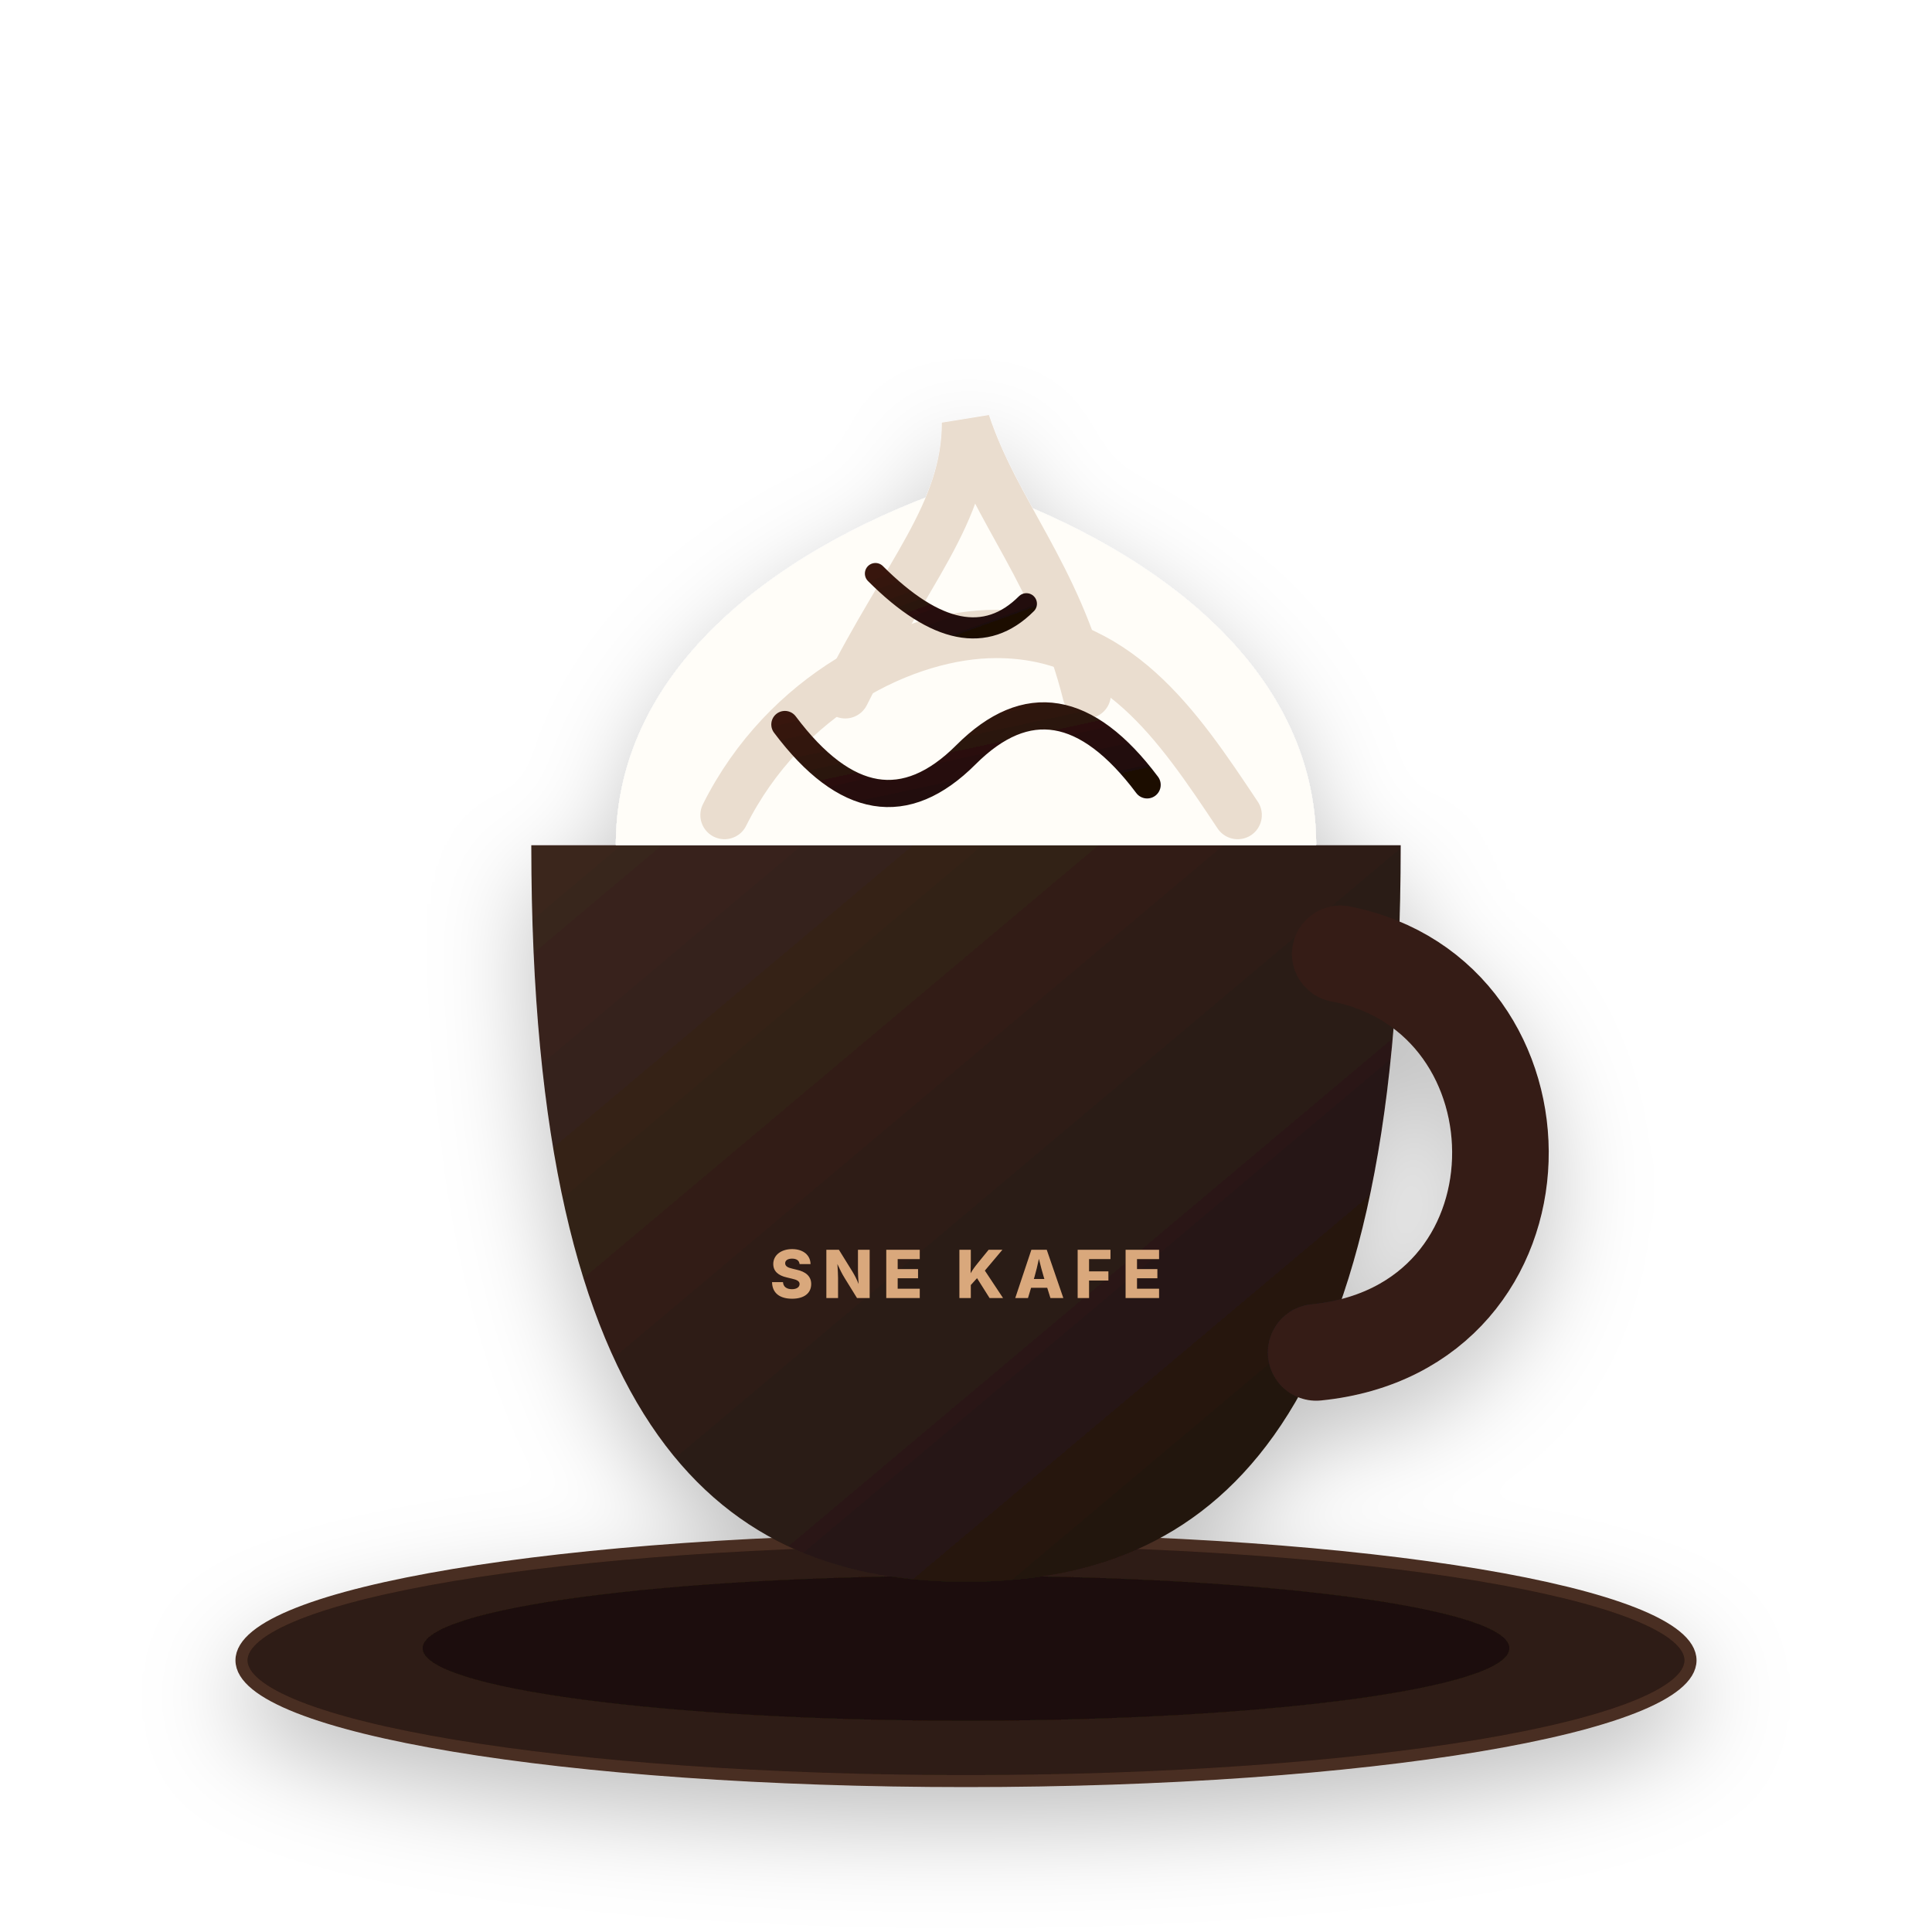
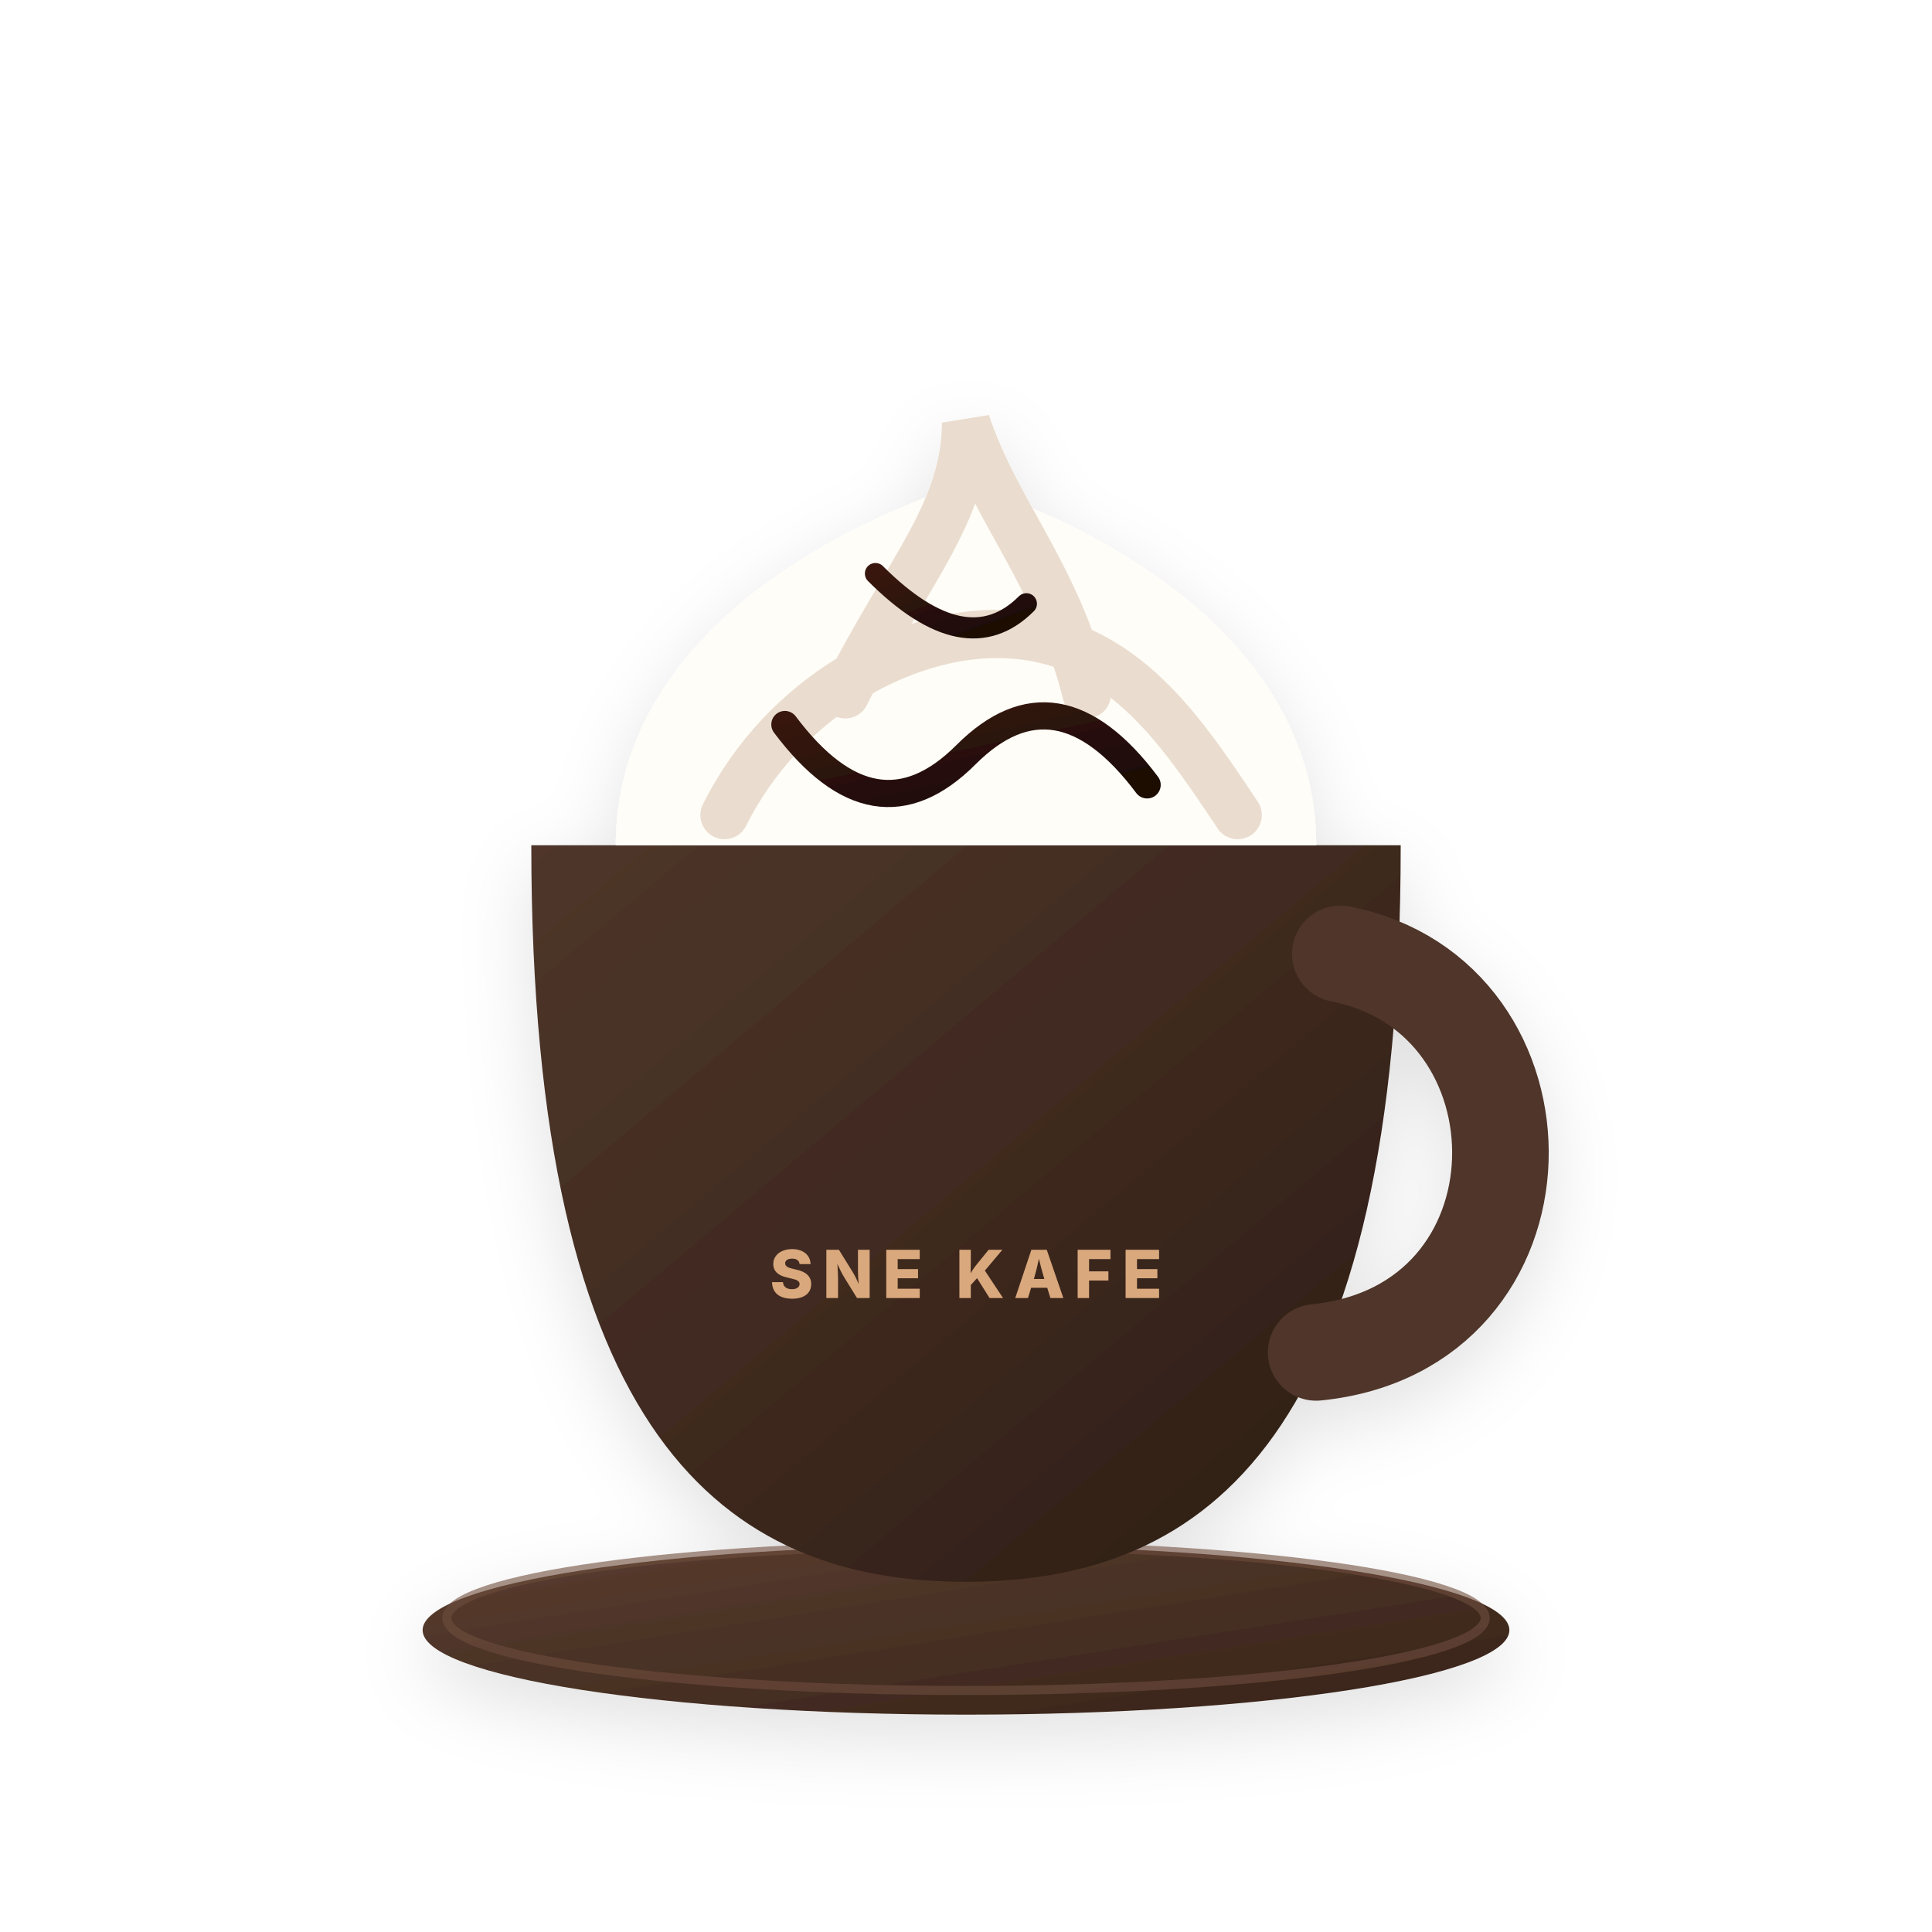
<svg xmlns="http://www.w3.org/2000/svg" viewBox="0 0 320 320" fill="none">
  <defs>
    <linearGradient id="mochaCup" x1="0%" y1="0%" x2="100%" y2="100%">
-       <stop offset="0%" stop-color="#3B261D" />
-       <stop offset="100%" stop-color="#1E120D" />
+       <stop offset="0%" stop-color="#4F362A" />
+       <stop offset="100%" stop-color="#2D1C14" />
+     </linearGradient>
+     <linearGradient id="mochaSaucer" x1="0%" y1="0%" x2="100%" y2="100%">
+       <stop offset="0%" stop-color="#5A3E31" />
+       <stop offset="100%" stop-color="#362217" />
    </linearGradient>
    <linearGradient id="chocoDrizzle" x1="0%" y1="0%" x2="100%" y2="100%">
      <stop offset="0%" stop-color="#38180E" />
      <stop offset="100%" stop-color="#1A0A05" />
    </linearGradient>
-     <filter id="mochaShadow" x="-20%" y="-20%" width="140%" height="140%">
-       <feDropShadow dx="0" dy="6" stdDeviation="8" flood-color="#000000" flood-opacity="0.25" />
+     <filter id="mochaShadow" x="-10%" y="-10%" width="120%" height="120%">
+       <feDropShadow dx="0" dy="4" stdDeviation="6" flood-color="#000000" flood-opacity="0.12" />
    </filter>
  </defs>
  <g filter="url(#mochaShadow)">
-     <ellipse cx="160" cy="275" rx="120" ry="20" fill="#2E1B13" stroke="#482E22" stroke-width="2" />
-     <ellipse cx="160" cy="273" rx="90" ry="12" fill="#1C100B" />
+     <ellipse cx="160" cy="270" rx="90" ry="14" fill="url(#mochaSaucer)" />
+     <ellipse cx="160" cy="268" rx="86" ry="12" fill="none" stroke="#6E4D3C" stroke-width="1.5" opacity="0.6" />
    <path d="M88 140 C88 238 120 262 160 262 C200 262 232 238 232 140 Z" fill="url(#mochaCup)" />
-     <path d="M222 158 C258 165 258 220 218 224" stroke="#351F16" stroke-width="16" stroke-linecap="round" fill="none" />
+     <path d="M222 158 C258 165 258 220 218 224" stroke="#4F362A" stroke-width="16" stroke-linecap="round" fill="none" />
    <path d="M102 140 C102 110 130 90 160 80 C190 90 218 110 218 140 Z" fill="#FFFDF8" />
    <path d="M120 135 C130 115 150 105 165 105 C185 105 195 120 205 135" stroke="#EADDCF" stroke-width="8" stroke-linecap="round" fill="none" />
    <path d="M140 115 C150 95 160 85 160 70 C165 85 175 95 180 115" stroke="#EADDCF" stroke-width="8" stroke-linecap="round" fill="none" />
    <path d="M130 120 Q145 140 160 125 Q175 110 190 130" stroke="url(#chocoDrizzle)" stroke-width="4.5" stroke-linecap="round" fill="none" />
    <path d="M145 95 Q160 110 170 100" stroke="url(#chocoDrizzle)" stroke-width="3.5" stroke-linecap="round" fill="none" />
    <text x="160" y="215" font-family="'Inter', sans-serif" font-weight="800" font-size="11" fill="#D9A87C" text-anchor="middle" letter-spacing="1.5">SNE KAFE</text>
  </g>
</svg>
